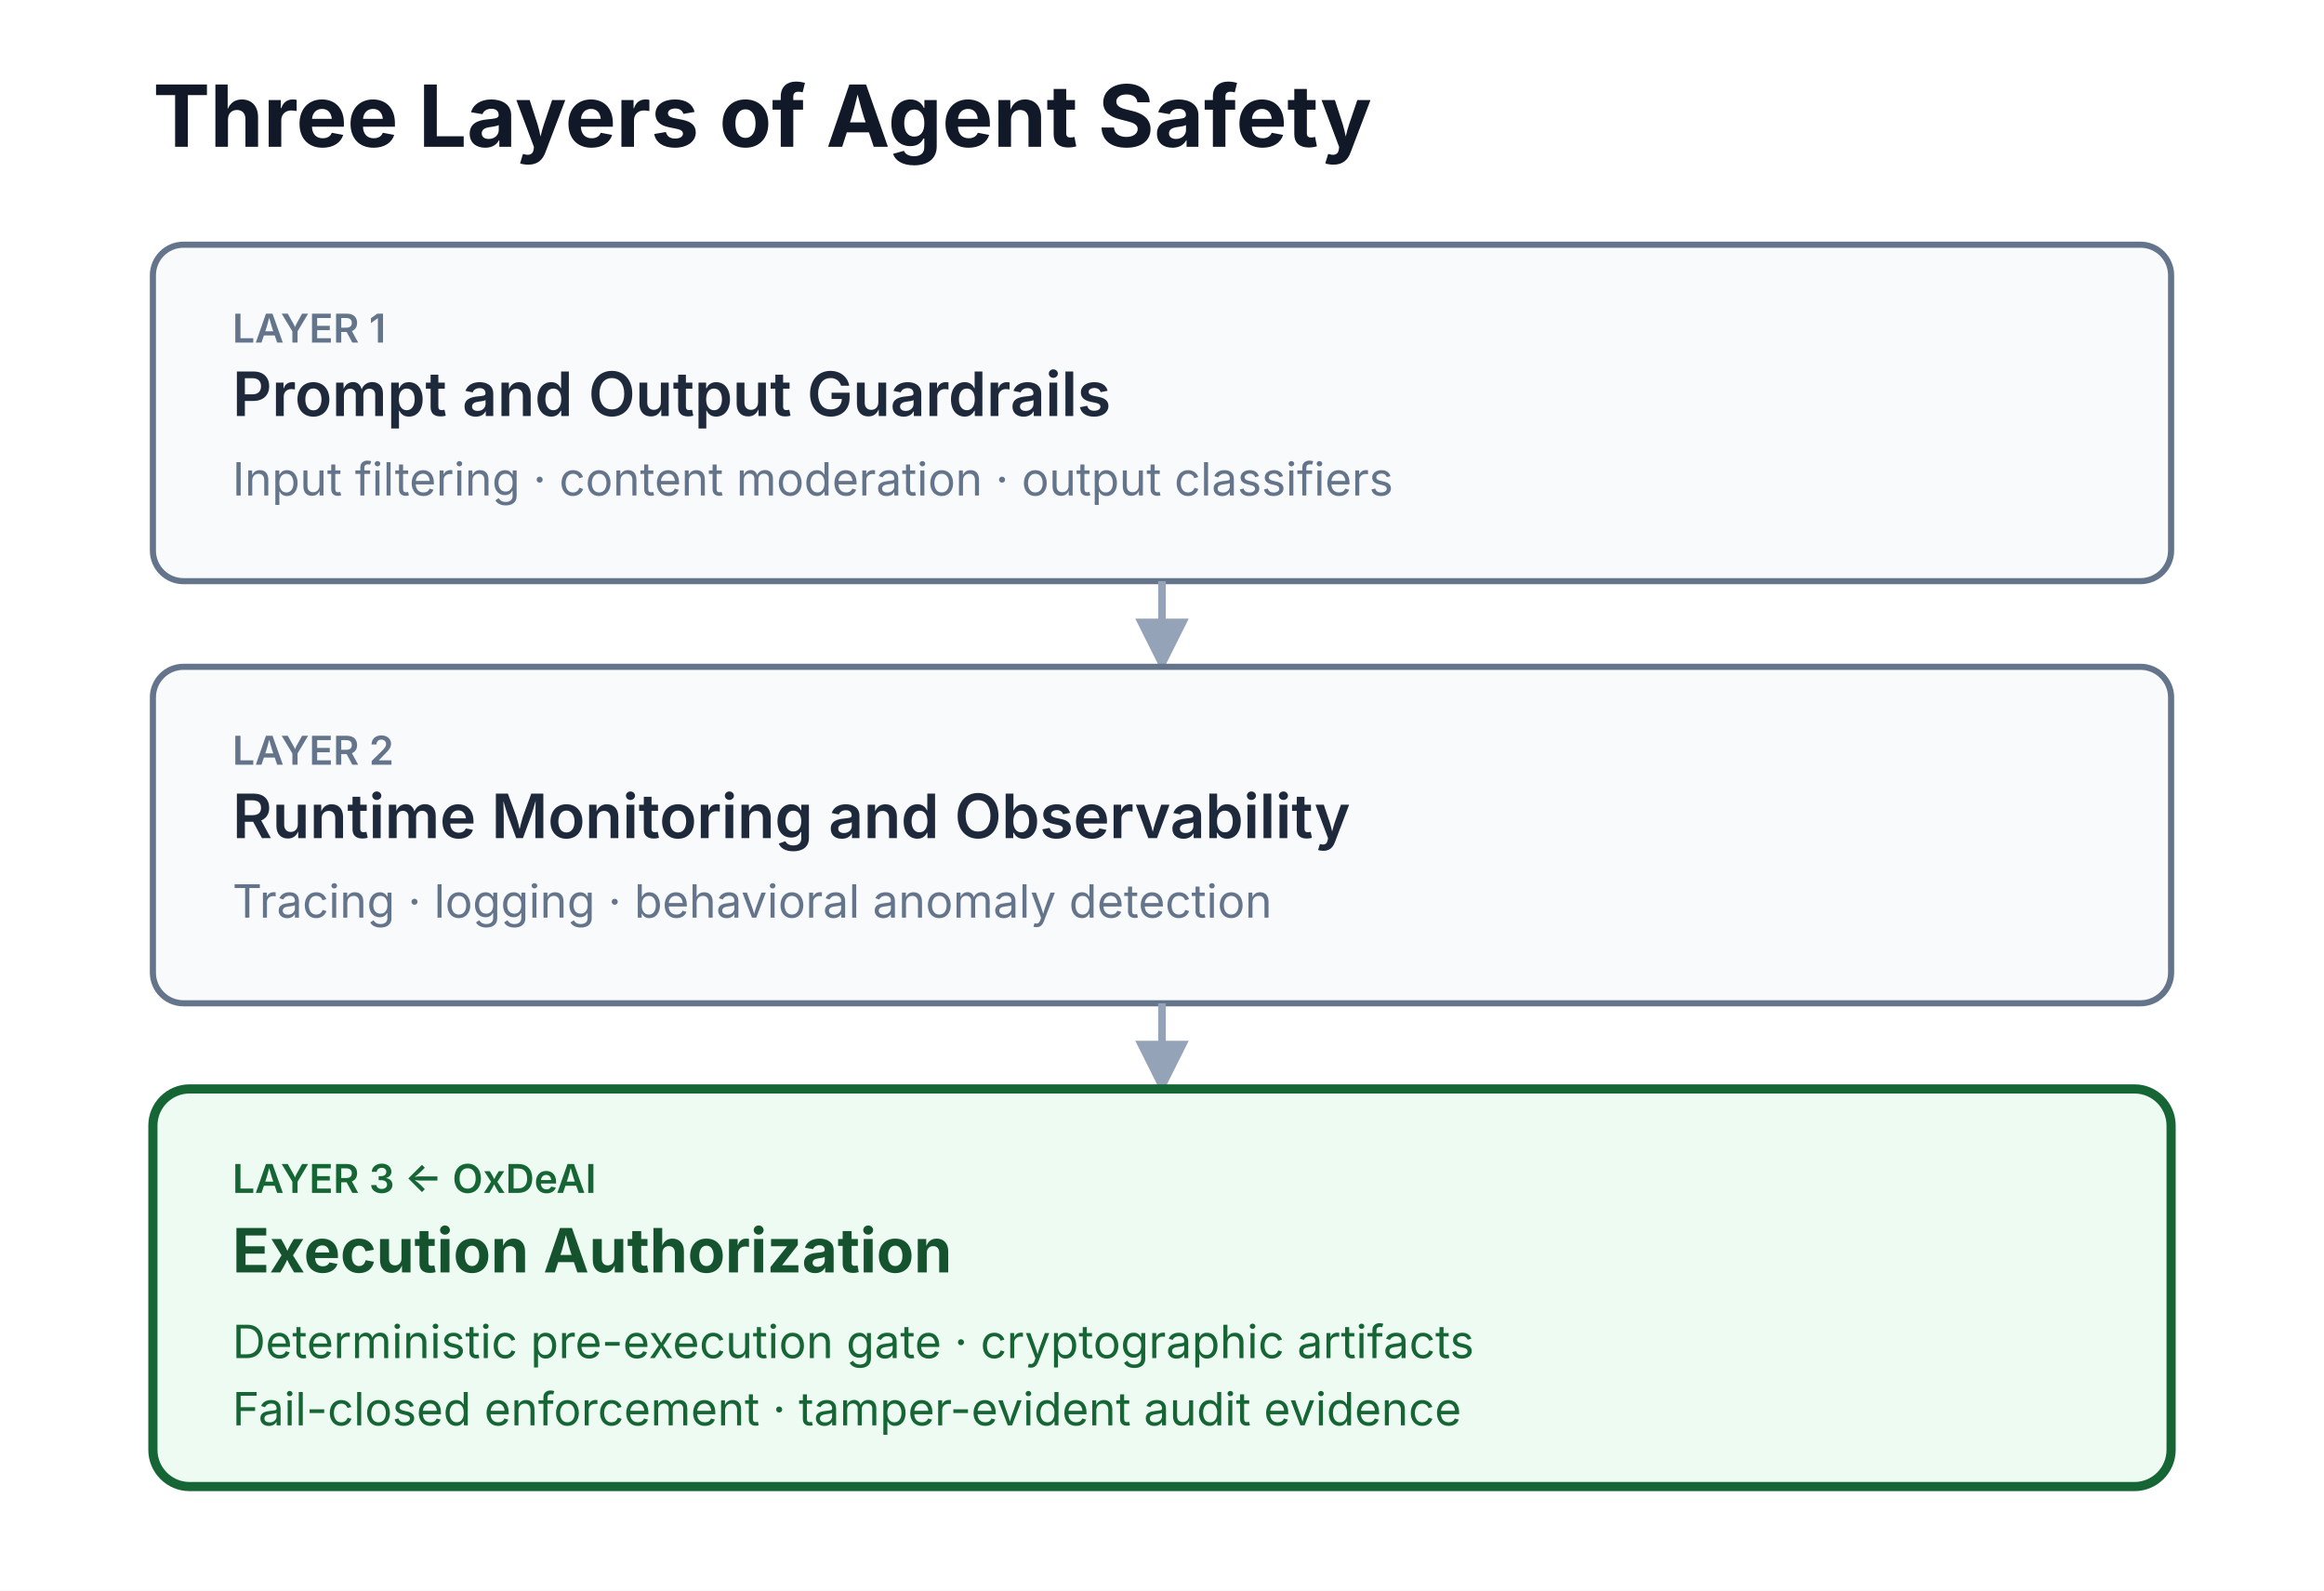
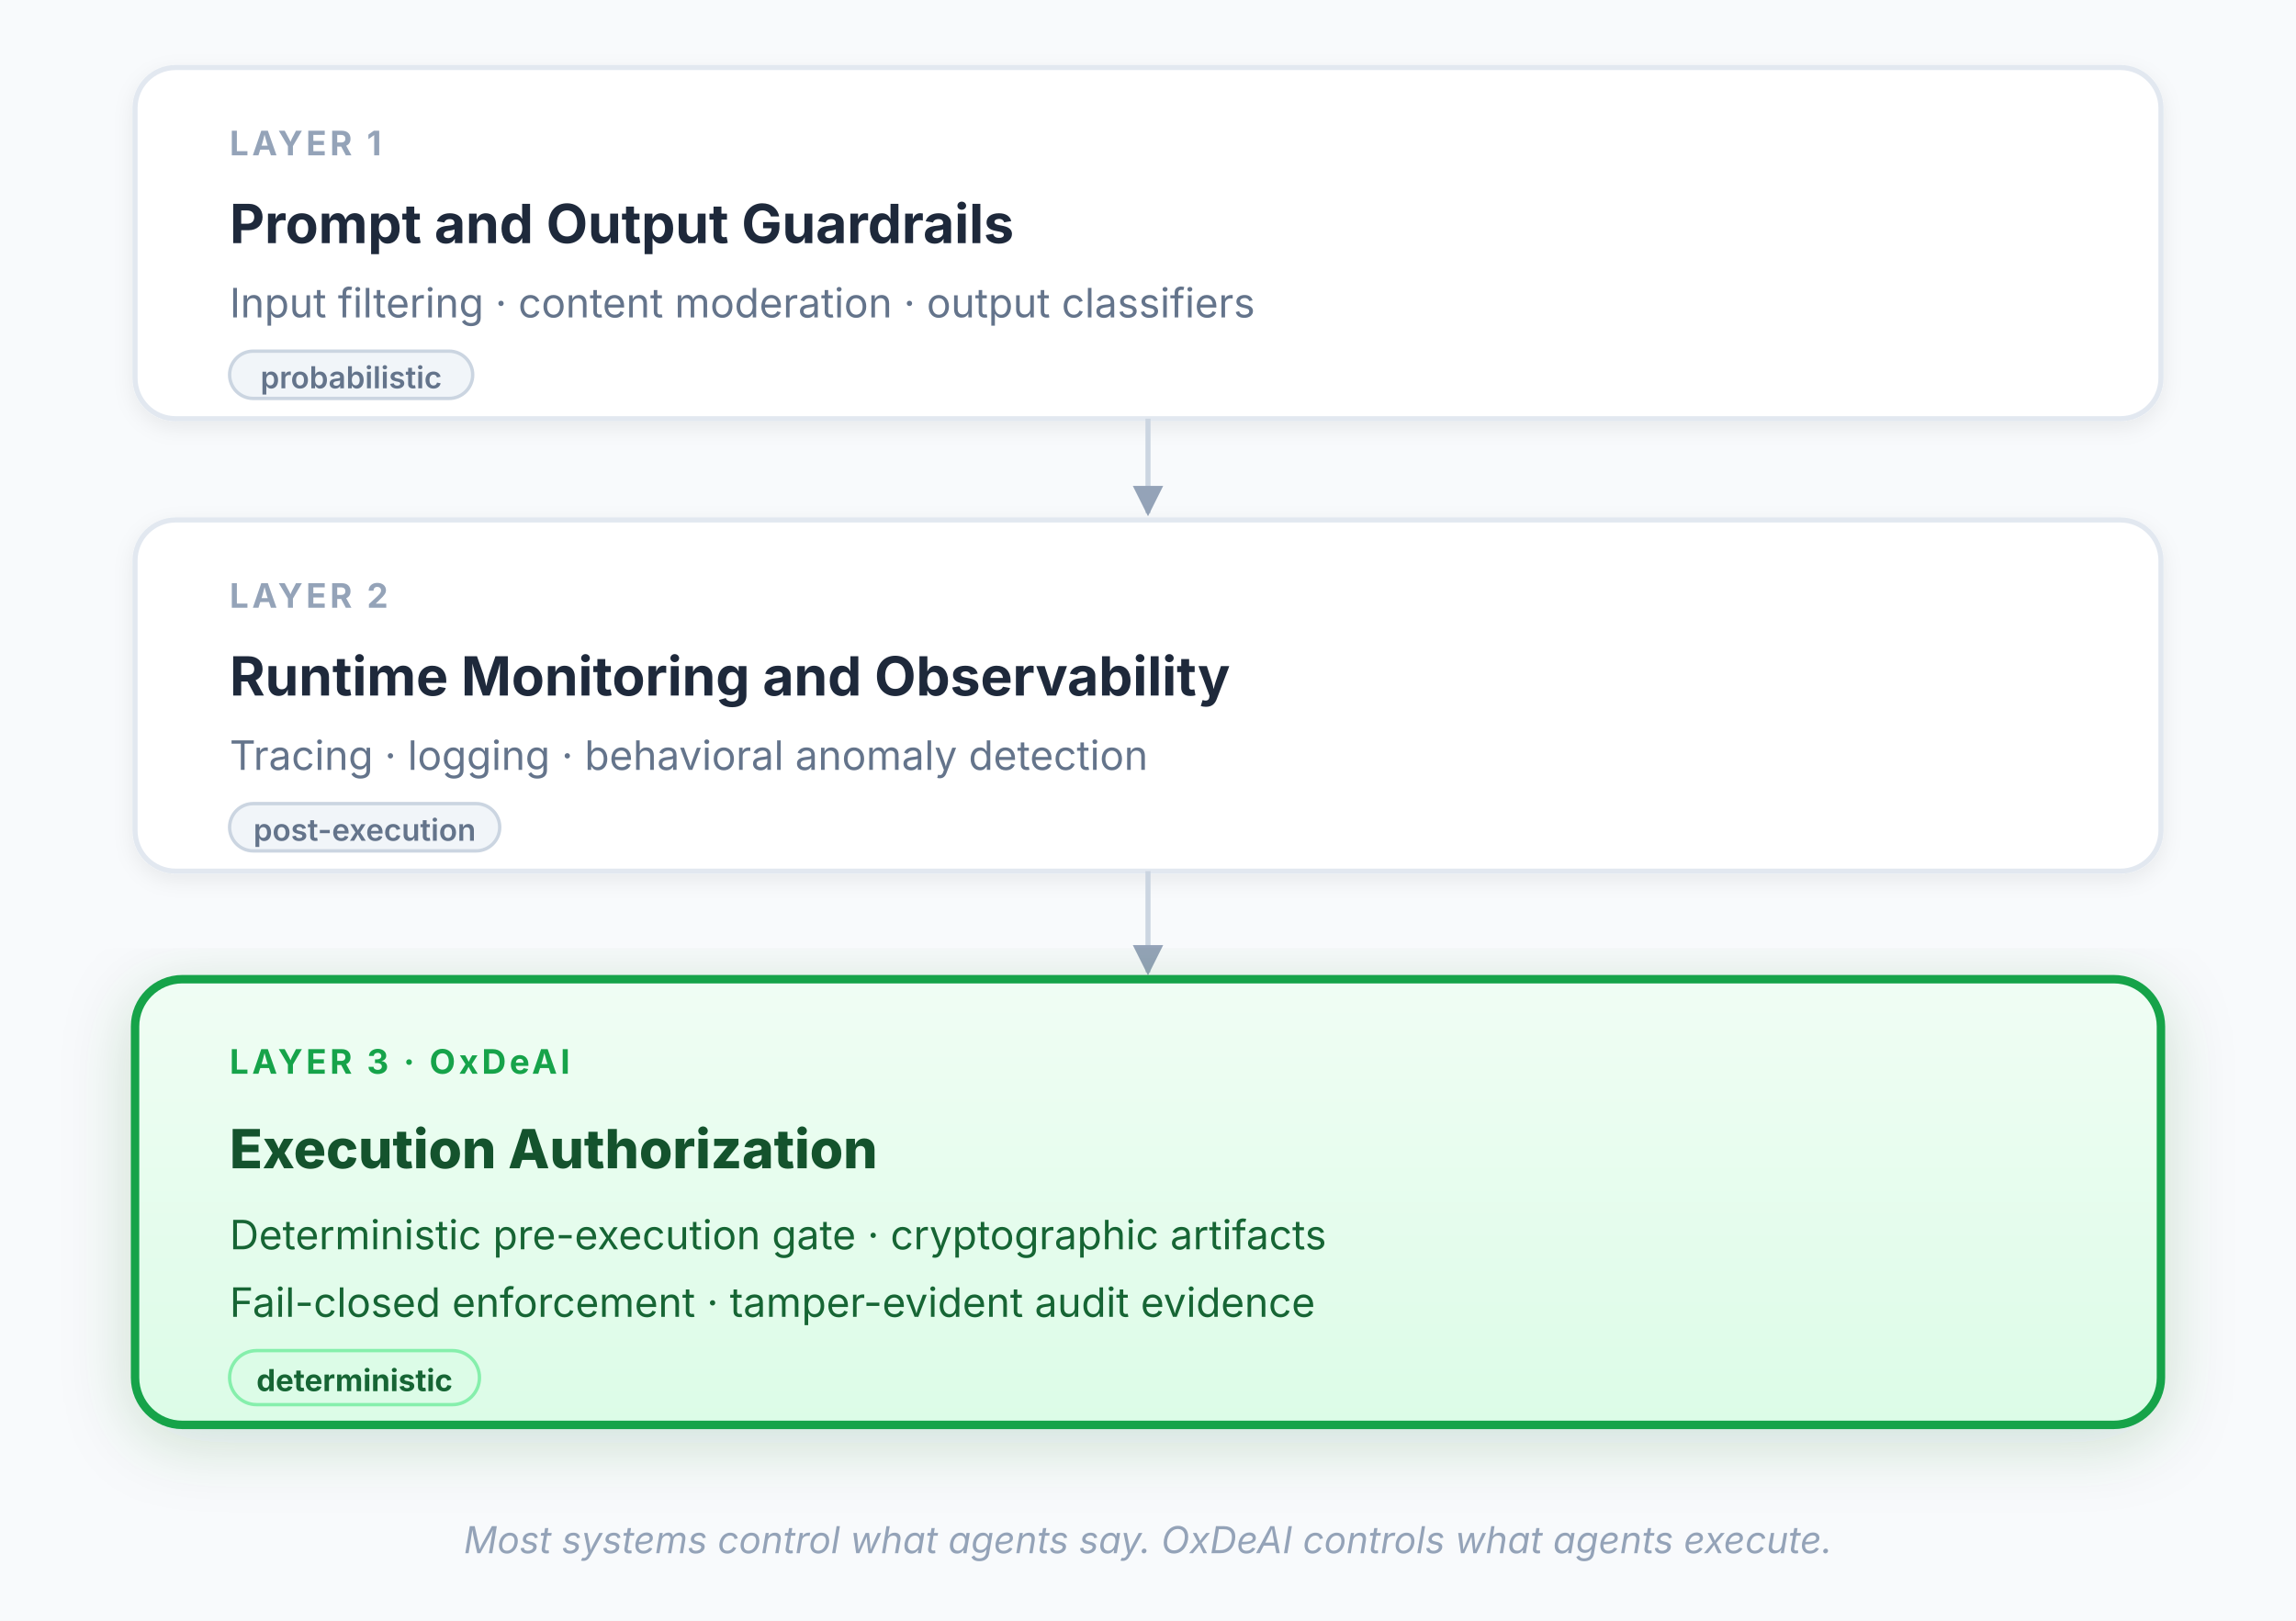
- <svg xmlns="http://www.w3.org/2000/svg" width="760" height="520" viewBox="0 0 760 520" role="img" aria-label="Three Layers of Agent Safety">
-   <rect width="760" height="520" fill="#ffffff" />
-   <text x="50" y="48" font-family="Inter, Arial, sans-serif" font-size="28" fill="#111827" font-weight="700">Three Layers of Agent Safety</text>
-   <rect x="50" y="80" width="660" height="110" rx="10" fill="#f8fafc" stroke="#64748b" stroke-width="2" />
-   <text x="76" y="112" font-family="Inter, Arial, sans-serif" font-size="13" fill="#64748b" font-weight="600">LAYER 1</text>
-   <text x="76" y="136" font-family="Inter, Arial, sans-serif" font-size="20" fill="#1e293b" font-weight="600">Prompt and Output Guardrails</text>
-   <text x="76" y="162" font-family="Inter, Arial, sans-serif" font-size="15" fill="#64748b">Input filtering · content moderation · output classifiers</text>
+ <svg xmlns="http://www.w3.org/2000/svg" width="680" height="480" viewBox="0 0 680 480" role="img" aria-label="Three Layers of Agent Safety">
  <defs>
-     <marker id="arrd" viewBox="0 0 10 10" refX="9" refY="5" markerWidth="7" markerHeight="7" orient="auto-start-reverse">
+     <filter id="shadow-sm" x="-8%" y="-8%" width="116%" height="130%">
+       <feDropShadow dx="0" dy="2" stdDeviation="3" flood-color="#0f172a" flood-opacity="0.07" />
+     </filter>
+     <filter id="shadow-lg" x="-10%" y="-10%" width="120%" height="136%">
+       <feDropShadow dx="0" dy="4" stdDeviation="10" flood-color="#166534" flood-opacity="0.18" />
+     </filter>
+     <linearGradient id="oxdeai-grad" x1="0" y1="0" x2="0" y2="1">
+       <stop offset="0%" stop-color="#f0fdf4" />
+       <stop offset="100%" stop-color="#dcfce7" />
+     </linearGradient>
+     <marker id="arr" viewBox="0 0 10 10" refX="9" refY="5" markerWidth="6" markerHeight="6" orient="auto-start-reverse">
      <path d="M 0 0 L 10 5 L 0 10 z" fill="#94a3b8" />
    </marker>
  </defs>
-   <line x1="380" y1="190" x2="380" y2="218" stroke="#94a3b8" stroke-width="2.5" marker-end="url(#arrd)" />
-   <rect x="50" y="218" width="660" height="110" rx="10" fill="#f8fafc" stroke="#64748b" stroke-width="2" />
-   <text x="76" y="250" font-family="Inter, Arial, sans-serif" font-size="13" fill="#64748b" font-weight="600">LAYER 2</text>
-   <text x="76" y="274" font-family="Inter, Arial, sans-serif" font-size="20" fill="#1e293b" font-weight="600">Runtime Monitoring and Observability</text>
-   <text x="76" y="300" font-family="Inter, Arial, sans-serif" font-size="15" fill="#64748b">Tracing · logging · behavioral anomaly detection</text>
-   <line x1="380" y1="328" x2="380" y2="356" stroke="#94a3b8" stroke-width="2.5" marker-end="url(#arrd)" />
-   <rect x="50" y="356" width="660" height="130" rx="12" fill="#eefbf3" stroke="#166534" stroke-width="3" />
-   <text x="76" y="390" font-family="Inter, Arial, sans-serif" font-size="13" fill="#166534" font-weight="600">LAYER 3  ←  OxDeAI</text>
-   <text x="76" y="416" font-family="Inter, Arial, sans-serif" font-size="20" fill="#14532d" font-weight="700">Execution Authorization</text>
-   <text x="76" y="444" font-family="Inter, Arial, sans-serif" font-size="15" fill="#166534">Deterministic pre-execution gate · cryptographic artifacts</text>
-   <text x="76" y="466" font-family="Inter, Arial, sans-serif" font-size="15" fill="#166534">Fail-closed enforcement · tamper-evident audit evidence</text>
+   <rect width="680" height="480" fill="#f8fafc" />
+   <rect x="40" y="20" width="600" height="104" rx="12" fill="#ffffff" stroke="#e2e8f0" stroke-width="1.5" filter="url(#shadow-sm)" />
+   <text x="68" y="46" font-family="Inter, Arial, sans-serif" font-size="10" fill="#94a3b8" font-weight="700" letter-spacing="1">LAYER 1</text>
+   <text x="68" y="72" font-family="Inter, Arial, sans-serif" font-size="16" fill="#1e293b" font-weight="700">Prompt and Output Guardrails</text>
+   <text x="68" y="94" font-family="Inter, Arial, sans-serif" font-size="12" fill="#64748b">Input filtering · content moderation · output classifiers</text>
+   <rect x="68" y="104" width="72" height="14" rx="7" fill="#f1f5f9" stroke="#cbd5e1" stroke-width="1" />
+   <text x="104" y="115" font-family="Inter, Arial, sans-serif" font-size="9" fill="#64748b" font-weight="600" text-anchor="middle">probabilistic</text>
+   <line x1="340" y1="124" x2="340" y2="152" stroke="#cbd5e1" stroke-width="1.5" marker-end="url(#arr)" />
+   <rect x="40" y="154" width="600" height="104" rx="12" fill="#ffffff" stroke="#e2e8f0" stroke-width="1.5" filter="url(#shadow-sm)" />
+   <text x="68" y="180" font-family="Inter, Arial, sans-serif" font-size="10" fill="#94a3b8" font-weight="700" letter-spacing="1">LAYER 2</text>
+   <text x="68" y="206" font-family="Inter, Arial, sans-serif" font-size="16" fill="#1e293b" font-weight="700">Runtime Monitoring and Observability</text>
+   <text x="68" y="228" font-family="Inter, Arial, sans-serif" font-size="12" fill="#64748b">Tracing · logging · behavioral anomaly detection</text>
+   <rect x="68" y="238" width="80" height="14" rx="7" fill="#f1f5f9" stroke="#cbd5e1" stroke-width="1" />
+   <text x="108" y="249" font-family="Inter, Arial, sans-serif" font-size="9" fill="#64748b" font-weight="600" text-anchor="middle">post-execution</text>
+   <line x1="340" y1="258" x2="340" y2="288" stroke="#cbd5e1" stroke-width="1.5" marker-end="url(#arr)" />
+   <rect x="40" y="290" width="600" height="132" rx="14" fill="url(#oxdeai-grad)" stroke="#16a34a" stroke-width="2.5" filter="url(#shadow-lg)" />
+   <text x="68" y="318" font-family="Inter, Arial, sans-serif" font-size="10" fill="#16a34a" font-weight="700" letter-spacing="1">LAYER 3  ·  OxDeAI</text>
+   <text x="68" y="346" font-family="Inter, Arial, sans-serif" font-size="16" fill="#14532d" font-weight="800">Execution Authorization</text>
+   <text x="68" y="370" font-family="Inter, Arial, sans-serif" font-size="12" fill="#166534">Deterministic pre-execution gate · cryptographic artifacts</text>
+   <text x="68" y="390" font-family="Inter, Arial, sans-serif" font-size="12" fill="#166534">Fail-closed enforcement · tamper-evident audit evidence</text>
+   <rect x="68" y="400" width="74" height="16" rx="8" fill="#dcfce7" stroke="#86efac" stroke-width="1" />
+   <text x="105" y="412" font-family="Inter, Arial, sans-serif" font-size="9" fill="#166534" font-weight="700" text-anchor="middle">deterministic</text>
+   <text x="340" y="460" font-family="Inter, Arial, sans-serif" font-size="11" fill="#94a3b8" text-anchor="middle" font-style="italic">Most systems control what agents say. OxDeAI controls what agents execute.</text>
</svg>
